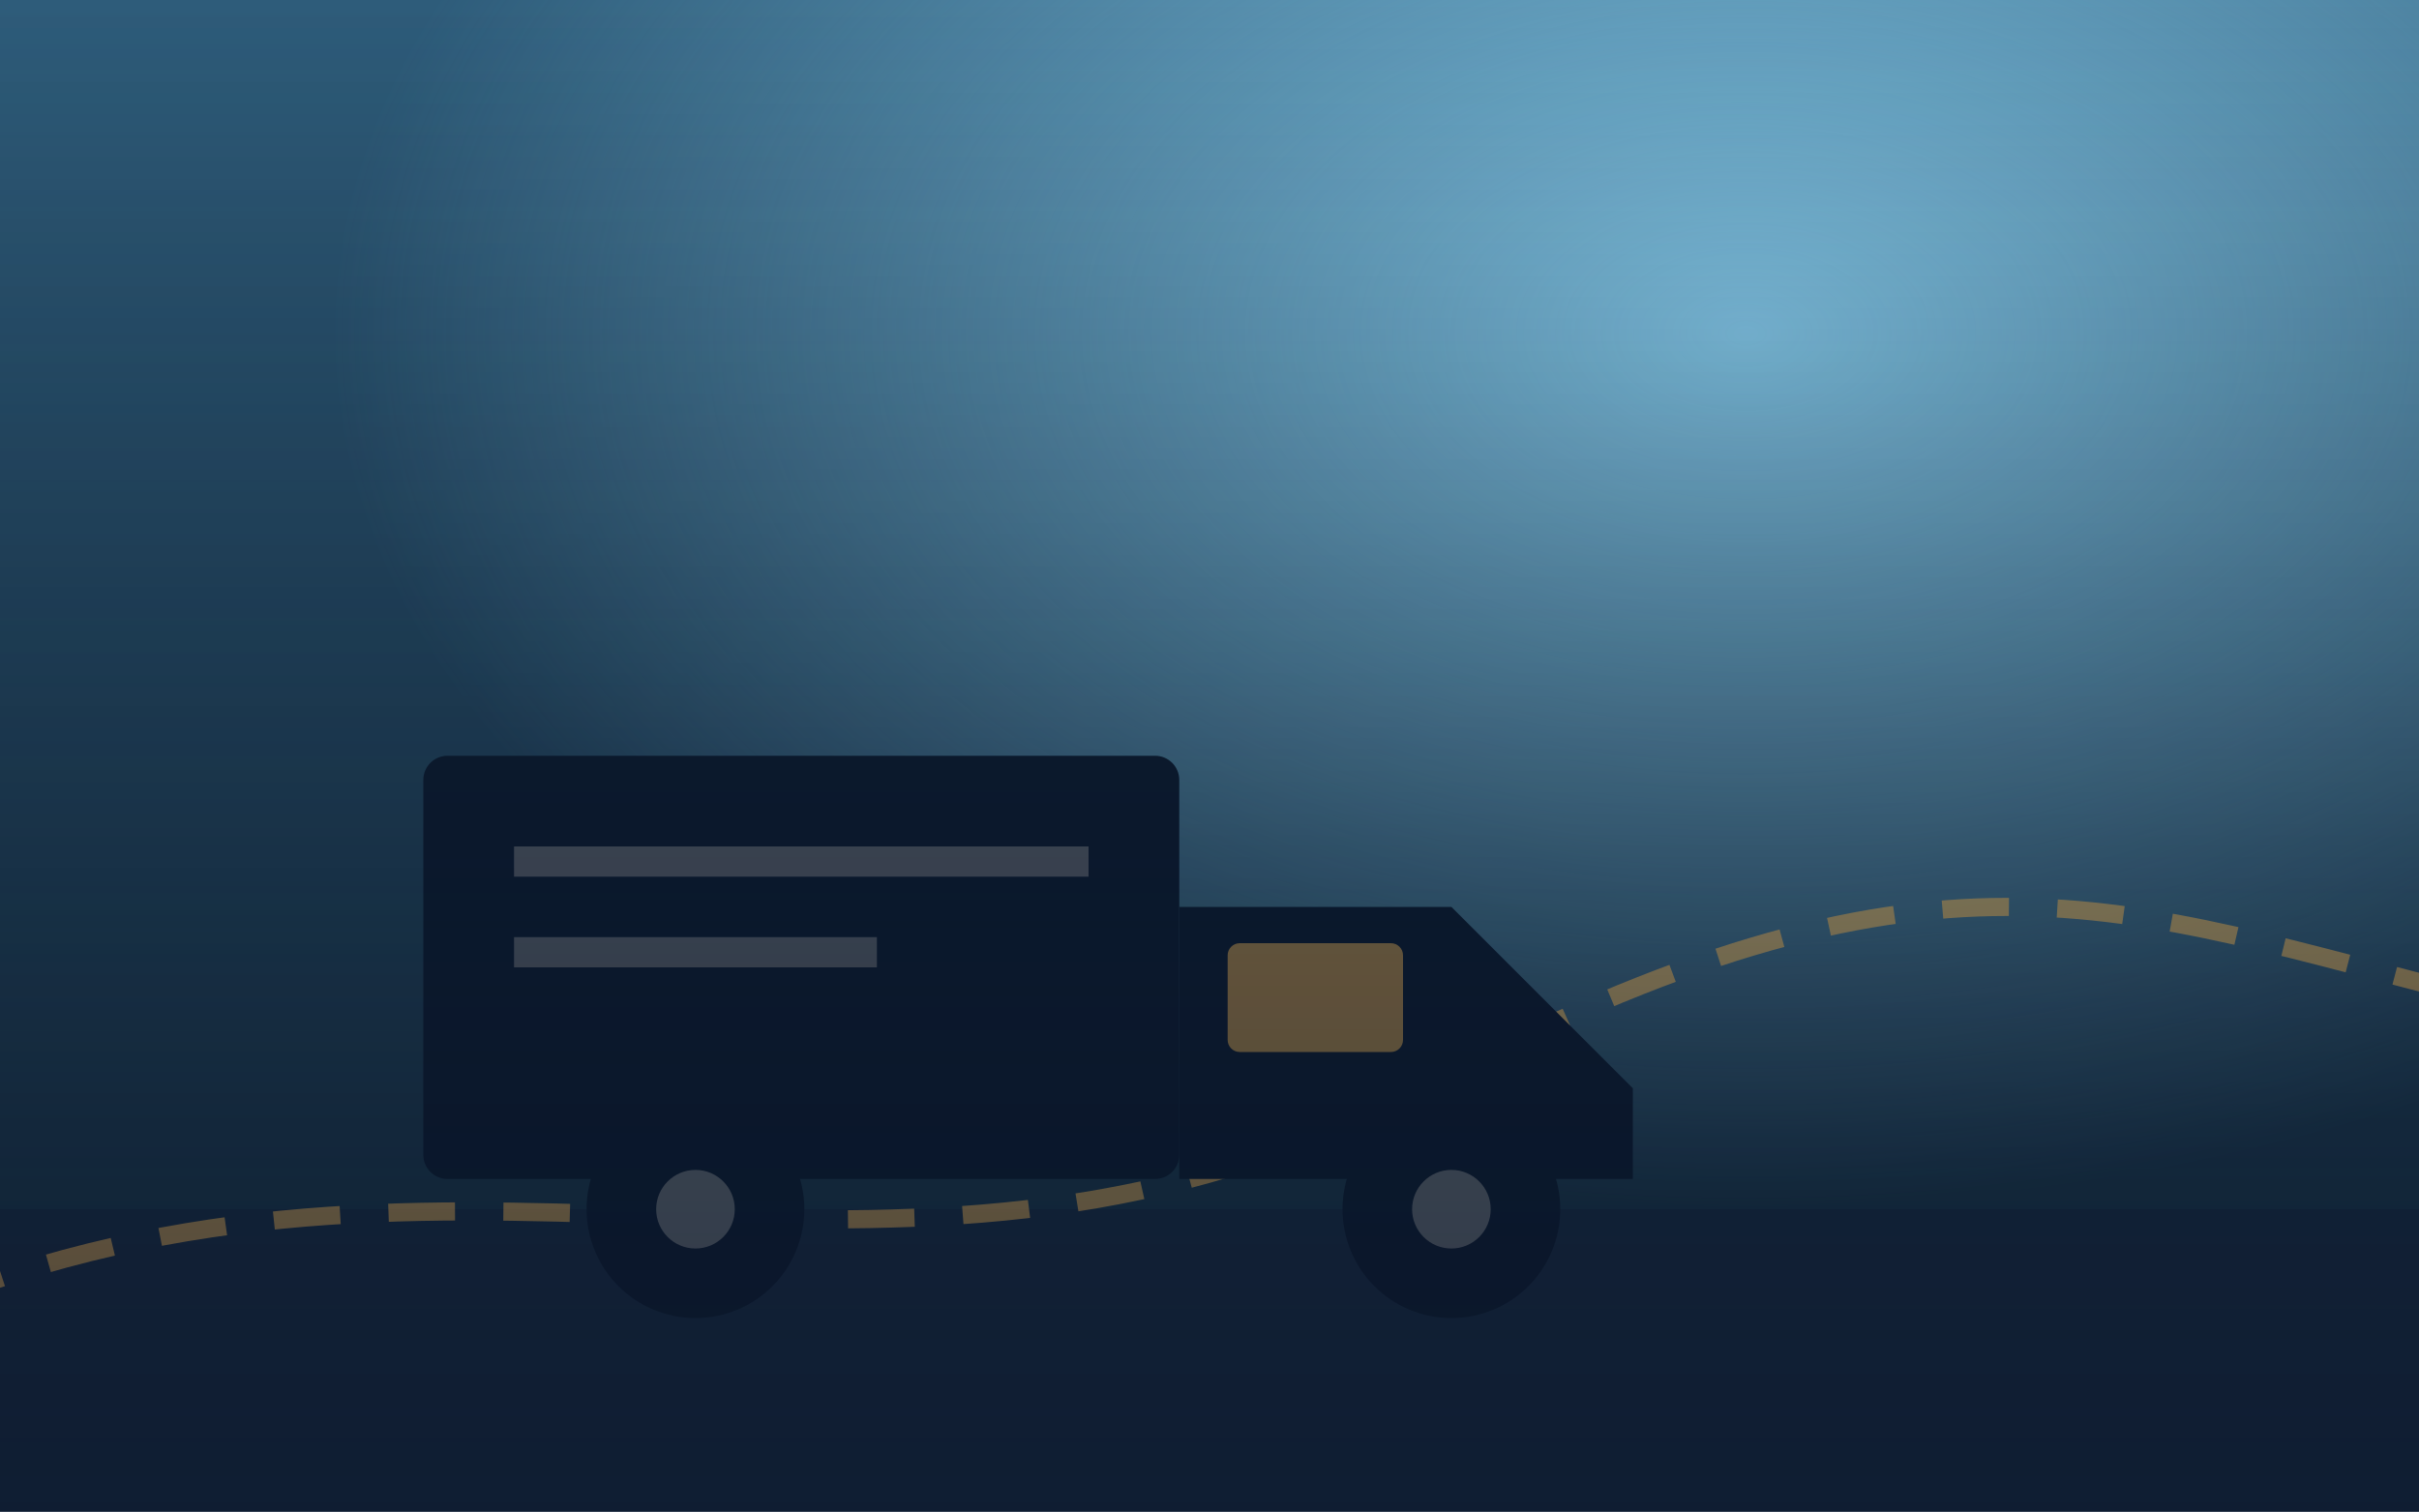
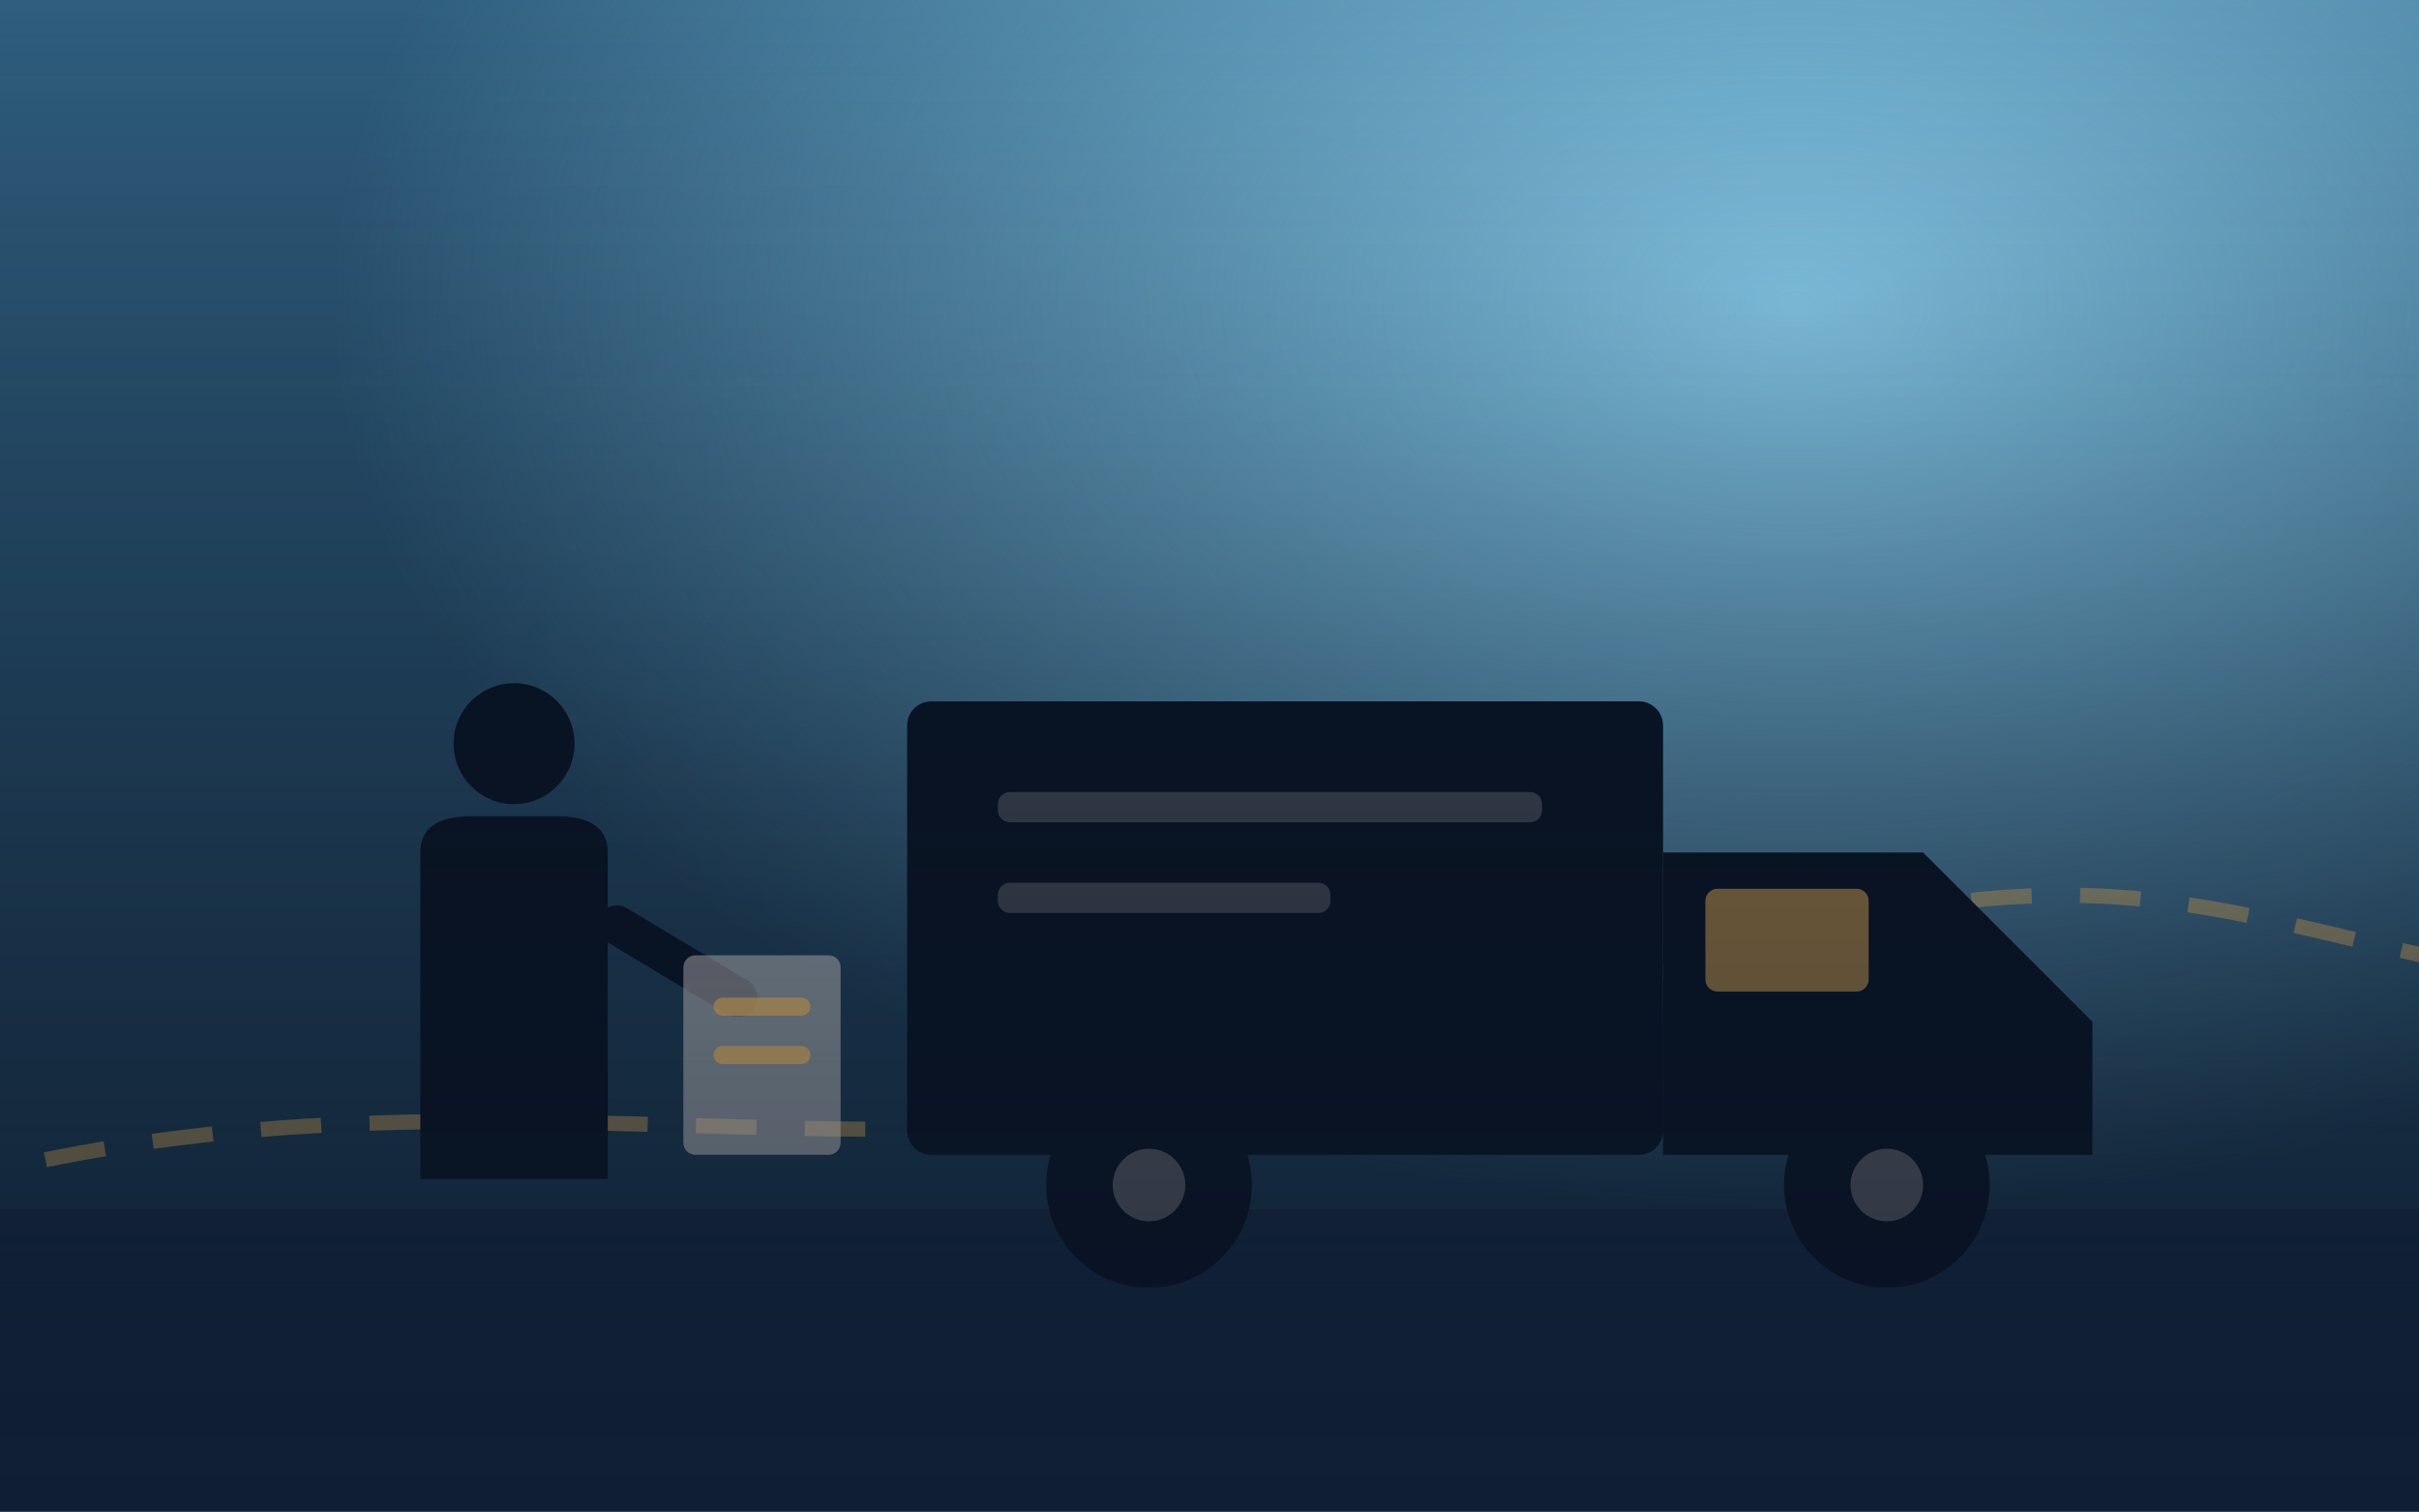
<svg xmlns="http://www.w3.org/2000/svg" viewBox="0 0 800 500" preserveAspectRatio="xMidYMid slice">
  <defs>
    <linearGradient id="s" x1="0" y1="0" x2="0" y2="1">
-       <stop offset="0" stop-color="#2E5C7A" />
-       <stop offset="1" stop-color="#122838" />
+       <stop offset="0" stop-color="#2F5E7E" />
+       <stop offset="1" stop-color="#13293A" />
    </linearGradient>
-     <radialGradient id="g" cx="72%" cy="22%" r="58%">
-       <stop offset="0" stop-color="#8FD6F5" stop-opacity=".85" />
+     <radialGradient id="g" cx="74%" cy="20%" r="60%">
+       <stop offset="0" stop-color="#8FD6F5" stop-opacity=".9" />
      <stop offset="1" stop-color="#8FD6F5" stop-opacity="0" />
    </radialGradient>
    <linearGradient id="f" x1="0" y1="0" x2="0" y2="1">
      <stop offset="0" stop-color="#0A1428" stop-opacity="0" />
-       <stop offset="1" stop-color="#0A1428" stop-opacity=".55" />
+       <stop offset="1" stop-color="#0A1428" stop-opacity=".5" />
    </linearGradient>
  </defs>
  <rect width="800" height="500" fill="url(#s)" />
  <rect width="800" height="500" fill="url(#g)" />
-   <rect x="0" y="400" width="800" height="100" fill="#16293F" />
-   <path d="M-20 430 C160 360 300 450 470 360 S700 300 820 330" fill="none" stroke="#F7B955" stroke-width="6" stroke-opacity=".6" stroke-dasharray="22 16" />
-   <g fill="#0B1A2E">
-     <rect x="140" y="250" width="250" height="140" rx="8" />
-     <path d="M390 300h90l60 60v30h-150z" />
+   <rect x="0" y="400" width="800" height="100" fill="#15283E" />
+   <path d="M-20 392 C170 340 320 410 500 340 S720 300 820 320" fill="none" stroke="#F7B955" stroke-width="5" stroke-opacity=".45" stroke-dasharray="20 16" />
+   <g fill="#081322">
+     <rect x="300" y="232" width="250" height="150" rx="8" />
+     <path d="M550 282h86l56 56v44H550z" />
  </g>
  <g fill="#F7B955" opacity=".55">
-     <rect x="406" y="312" width="58" height="36" rx="4" />
+     <rect x="564" y="294" width="54" height="34" rx="4" />
  </g>
-   <g fill="#0B1A2E">
-     <circle cx="230" cy="400" r="36" />
-     <circle cx="480" cy="400" r="36" />
+   <g fill="#081322">
+     <circle cx="380" cy="392" r="34" />
+     <circle cx="624" cy="392" r="34" />
  </g>
-   <g fill="#E8E2D4" opacity=".35">
-     <circle cx="230" cy="400" r="13" />
-     <circle cx="480" cy="400" r="13" />
+   <g fill="#F3EADF" opacity=".3">
+     <circle cx="380" cy="392" r="12" />
+     <circle cx="624" cy="392" r="12" />
  </g>
-   <g fill="#E8E2D4" opacity=".3">
-     <rect x="170" y="280" width="190" height="10" />
-     <rect x="170" y="310" width="120" height="10" />
+   <g fill="#F3EADF" opacity=".22">
+     <rect x="330" y="262" width="180" height="10" rx="4" />
+     <rect x="330" y="292" width="110" height="10" rx="4" />
+   </g>
+   <g fill="#081322">
+     <circle cx="170" cy="246" r="20" />
+     <path d="M139 390 L139 282 Q139 270 156 270 L184 270 Q201 270 201 282 L201 390 Z" />
+   </g>
+   <g stroke="#081322" fill="none">
+     <path d="M204 306 L244 330" stroke-width="13" stroke-linecap="round" />
+   </g>
+   <g fill="#F3EADF" opacity=".5">
+     <rect x="226" y="316" width="52" height="66" rx="4" />
+   </g>
+   <g fill="#F7B955" opacity=".7">
+     <rect x="236" y="330" width="32" height="6" rx="3" />
+     <rect x="236" y="346" width="32" height="6" rx="3" />
  </g>
  <rect width="800" height="500" fill="url(#f)" />
</svg>
